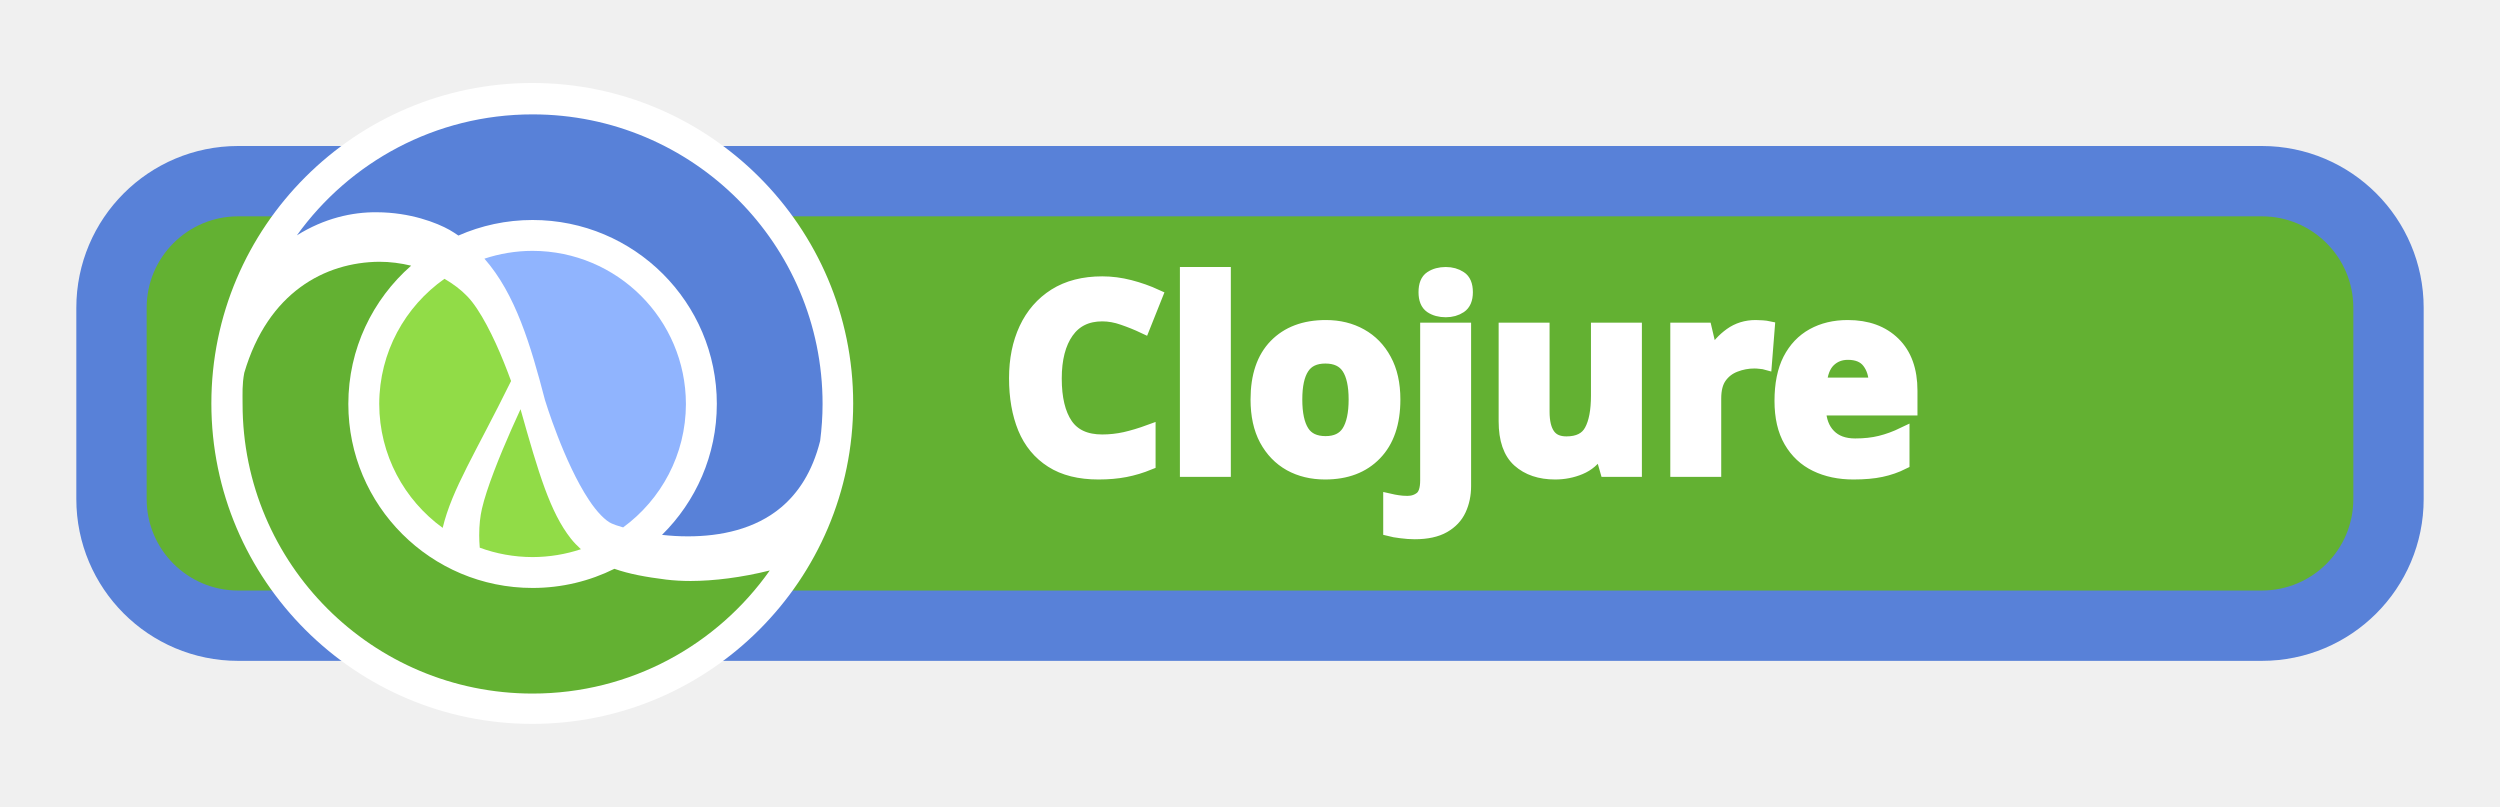
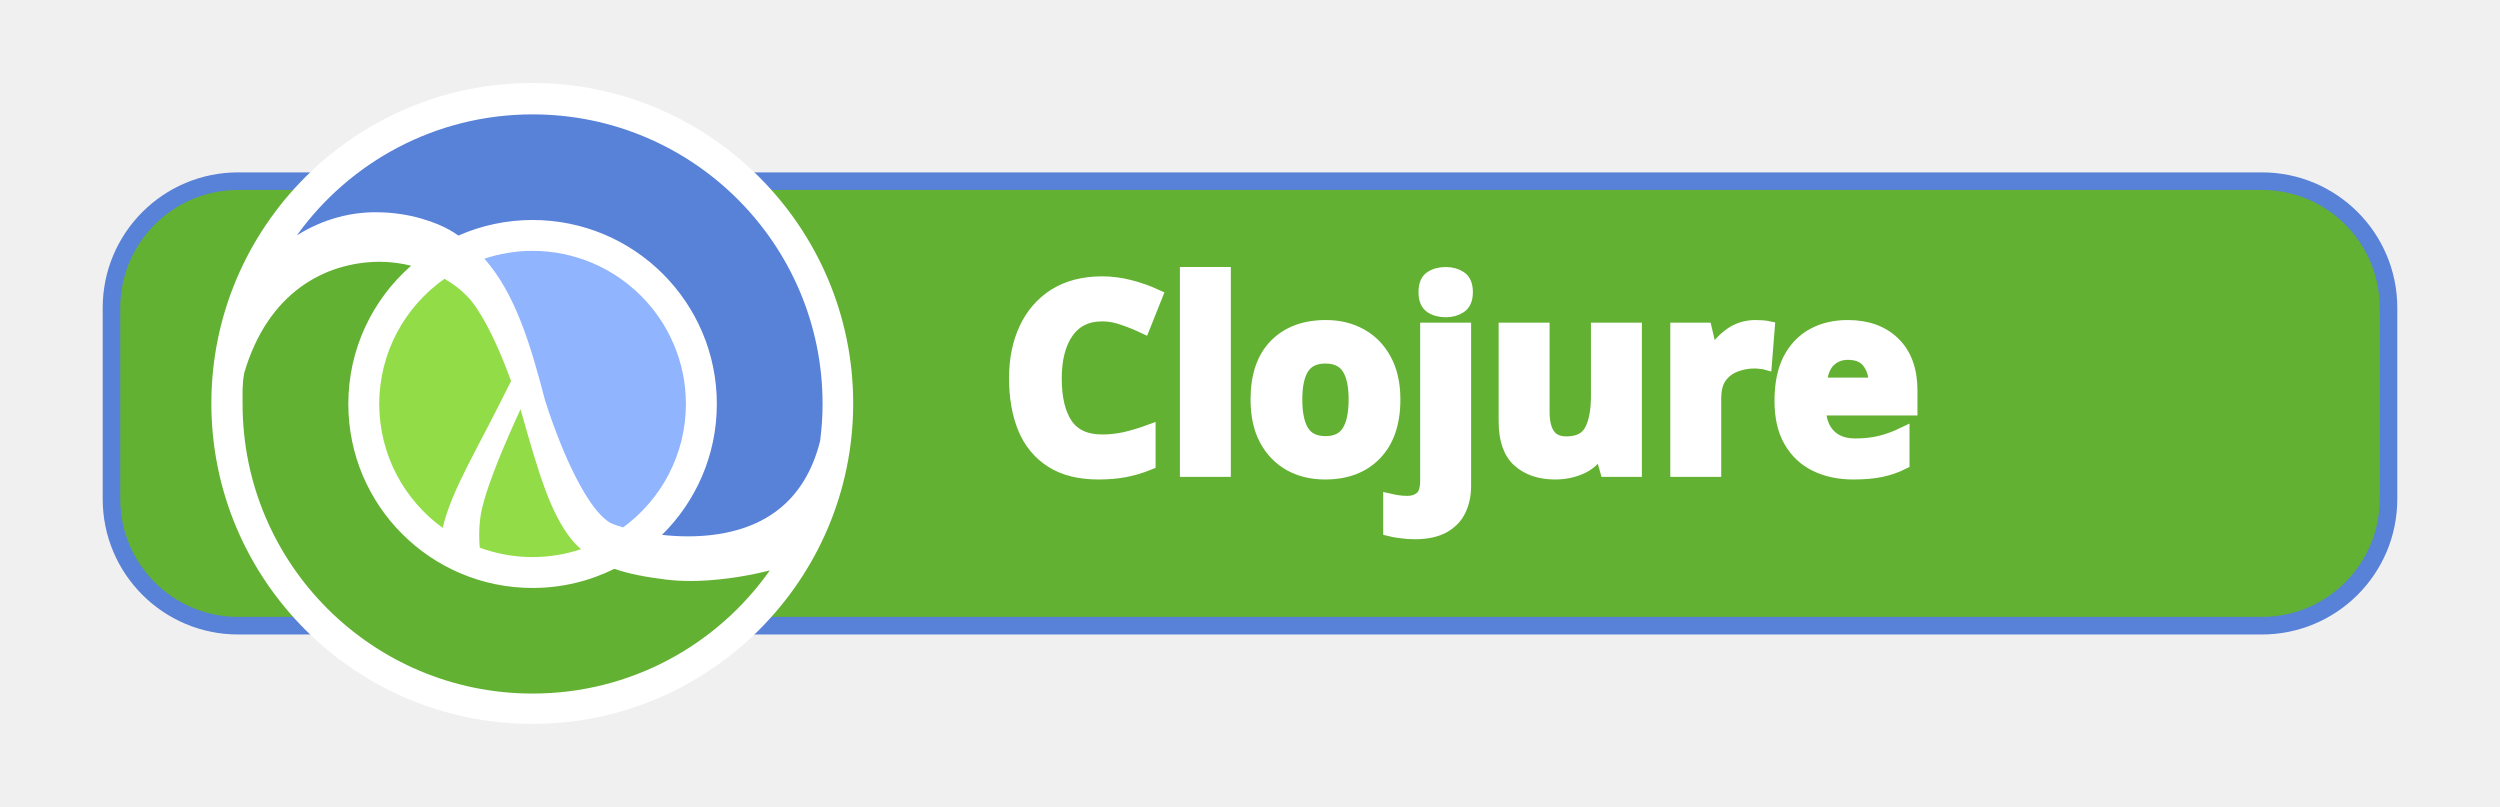
<svg xmlns="http://www.w3.org/2000/svg" width="284.349" height="91.772" viewBox="0 0 284.349 91.772" version="1.1" id="svg4197">
  <defs id="defs4203" />
-   <rect style="opacity:1;fill:#63b132;fill-opacity:1;stroke:#5881d8;stroke-width:8;stroke-linejoin:miter;stroke-miterlimit:4;stroke-dasharray:none;stroke-dashoffset:0;stroke-opacity:1" id="rect902" width="258.986" height="50.56" x="12.681" y="20.606" ry="14.405" />
-   <text xml:space="preserve" style="font-style:normal;font-variant:normal;font-weight:normal;font-stretch:normal;font-size:29.575px;line-height:125%;font-family:Ubuntu;-inkscape-font-specification:Ubuntu;letter-spacing:0px;word-spacing:0px;fill:#ffffff;fill-opacity:1;stroke:#ffffff;stroke-width:1.386;stroke-linecap:butt;stroke-linejoin:miter;stroke-miterlimit:4;stroke-dasharray:none;stroke-opacity:1;" x="113.744" y="53.546" id="text900">
-     <tspan id="tspan898" x="113.744" y="53.546" style="font-style:normal;font-variant:normal;font-weight:bold;font-stretch:normal;font-family:'Ubuntu Mono';-inkscape-font-specification:'Ubuntu Mono Bold';fill:#ffffff;fill-opacity:1;stroke:#ffffff;stroke-width:1.386;stroke-miterlimit:4;stroke-dasharray:none;stroke-opacity:1;">Clojure</tspan>
+   <rect style="opacity:1;fill:#63b132;fill-opacity:1;stroke:#5881d8;stroke-width:2;stroke-linejoin:miter;stroke-miterlimit:4;stroke-dasharray:none;stroke-dashoffset:0;stroke-opacity:1" id="rect902" width="258.986" height="50.56" x="12.681" y="20.606" ry="14.405" />
+   <text xml:space="preserve" style="font-style:normal;font-variant:normal;font-weight:normal;font-stretch:normal;font-size:29.575px;line-height:125%;font-family:Ubuntu;-inkscape-font-specification:Ubuntu;letter-spacing:0px;word-spacing:0px;fill:#ffffff;fill-opacity:1;stroke:#ffffff;stroke-width:1.386;stroke-linecap:butt;stroke-linejoin:miter;stroke-miterlimit:4;stroke-dasharray:none;stroke-opacity:1" x="113.744" y="53.546" id="text900">
+     <tspan id="tspan898" x="113.744" y="53.546" style="font-style:normal;font-variant:normal;font-weight:bold;font-stretch:normal;font-family:'Ubuntu Mono';-inkscape-font-specification:'Ubuntu Mono Bold';fill:#ffffff;fill-opacity:1;stroke:#ffffff;stroke-width:1.386;stroke-miterlimit:4;stroke-dasharray:none;stroke-opacity:1">Clojure</tspan>
  </text>
  <g id="g8070" transform="matrix(0.2851562,0,0,0.2847416,24.04017,9.438615)">
    <path style="fill:#ffffff" id="path8" d="M 127.999,0 C 57.423,0 0,57.423 0,128.001 0,198.585 57.423,256.005 127.999,256.005 198.577,256.005 256,198.585 256,128.001 256,57.423 198.577,0 127.999,0" />
    <path style="fill:#91dc47" id="path10" d="m 123.318,130.303 c -1.15,2.492 -2.419,5.292 -3.733,8.272 -4.645,10.524 -9.789,23.33 -11.668,31.534 -0.675,2.922 -1.093,6.543 -1.085,10.558 0,1.588 0.085,3.257 0.22,4.957 6.567,2.413 13.66,3.74 21.067,3.753 6.743,-0.013 13.221,-1.127 19.284,-3.143 -1.425,-1.303 -2.785,-2.692 -4.023,-4.257 -8.22,-10.482 -12.806,-25.844 -20.062,-51.674" />
    <path style="fill:#91dc47" id="path12" d="m 92.97,78.225 c -15.699,11.064 -25.972,29.312 -26.011,49.992 0.039,20.371 10.003,38.383 25.307,49.493 3.754,-15.637 13.164,-29.955 27.275,-58.655 -0.838,-2.302 -1.793,-4.822 -2.862,-7.469 -3.909,-9.806 -9.551,-21.194 -14.586,-26.351 -2.567,-2.694 -5.682,-5.022 -9.123,-7.01" />
    <path style="fill:#63b132" id="path14" d="m 181.394,198.367 c -8.1,-1.015 -14.785,-2.24 -20.633,-4.303 -9.836,4.884 -20.913,7.643 -32.642,7.643 -40.584,0 -73.483,-32.894 -73.488,-73.49 0,-22.027 9.704,-41.773 25.056,-55.24 -4.106,-0.992 -8.388,-1.571 -12.762,-1.563 -21.562,0.203 -44.323,12.136 -53.799,44.363 -0.886,4.691 -0.675,8.238 -0.675,12.442 0,63.885 51.791,115.676 115.671,115.676 39.122,0 73.682,-19.439 94.611,-49.169 -11.32,2.821 -22.206,4.17 -31.528,4.199 -3.494,0 -6.774,-0.187 -9.811,-0.558" />
    <path style="fill:#90b4fe" id="path16" d="m 159.658,175.953 c 0.714,0.354 2.333,0.932 4.586,1.571 15.157,-11.127 25.007,-29.05 25.046,-49.307 h -0.006 c -0.057,-33.771 -27.386,-61.096 -61.165,-61.163 -6.714,0.013 -13.164,1.121 -19.203,3.122 12.419,14.156 18.391,34.386 24.168,56.515 0.003,0.01 0.008,0.018 0.01,0.026 0.011,0.018 1.848,6.145 5.002,14.274 3.132,8.118 7.594,18.168 12.46,25.492 3.195,4.908 6.709,8.435 9.102,9.47" />
    <path style="fill:#5881d8" id="path18" d="m 128.122,12.541 c -38.744,0 -73.016,19.073 -94.008,48.318 10.925,-6.842 22.08,-9.31 31.815,-9.222 13.446,0.039 24.017,4.208 29.089,7.06 1.225,0.706 2.388,1.466 3.527,2.247 9.05,-3.986 19.05,-6.215 29.574,-6.215 40.589,0.005 73.493,32.899 73.499,73.488 h -0.006 c 0,20.464 -8.37,38.967 -21.863,52.291 3.312,0.371 6.844,0.602 10.451,0.584 12.811,0.006 26.658,-2.821 37.039,-11.552 6.769,-5.702 12.44,-14.051 15.585,-26.569 0.615,-4.835 0.969,-9.75 0.969,-14.752 0,-63.882 -51.786,-115.678 -115.671,-115.678" />
  </g>
</svg>
